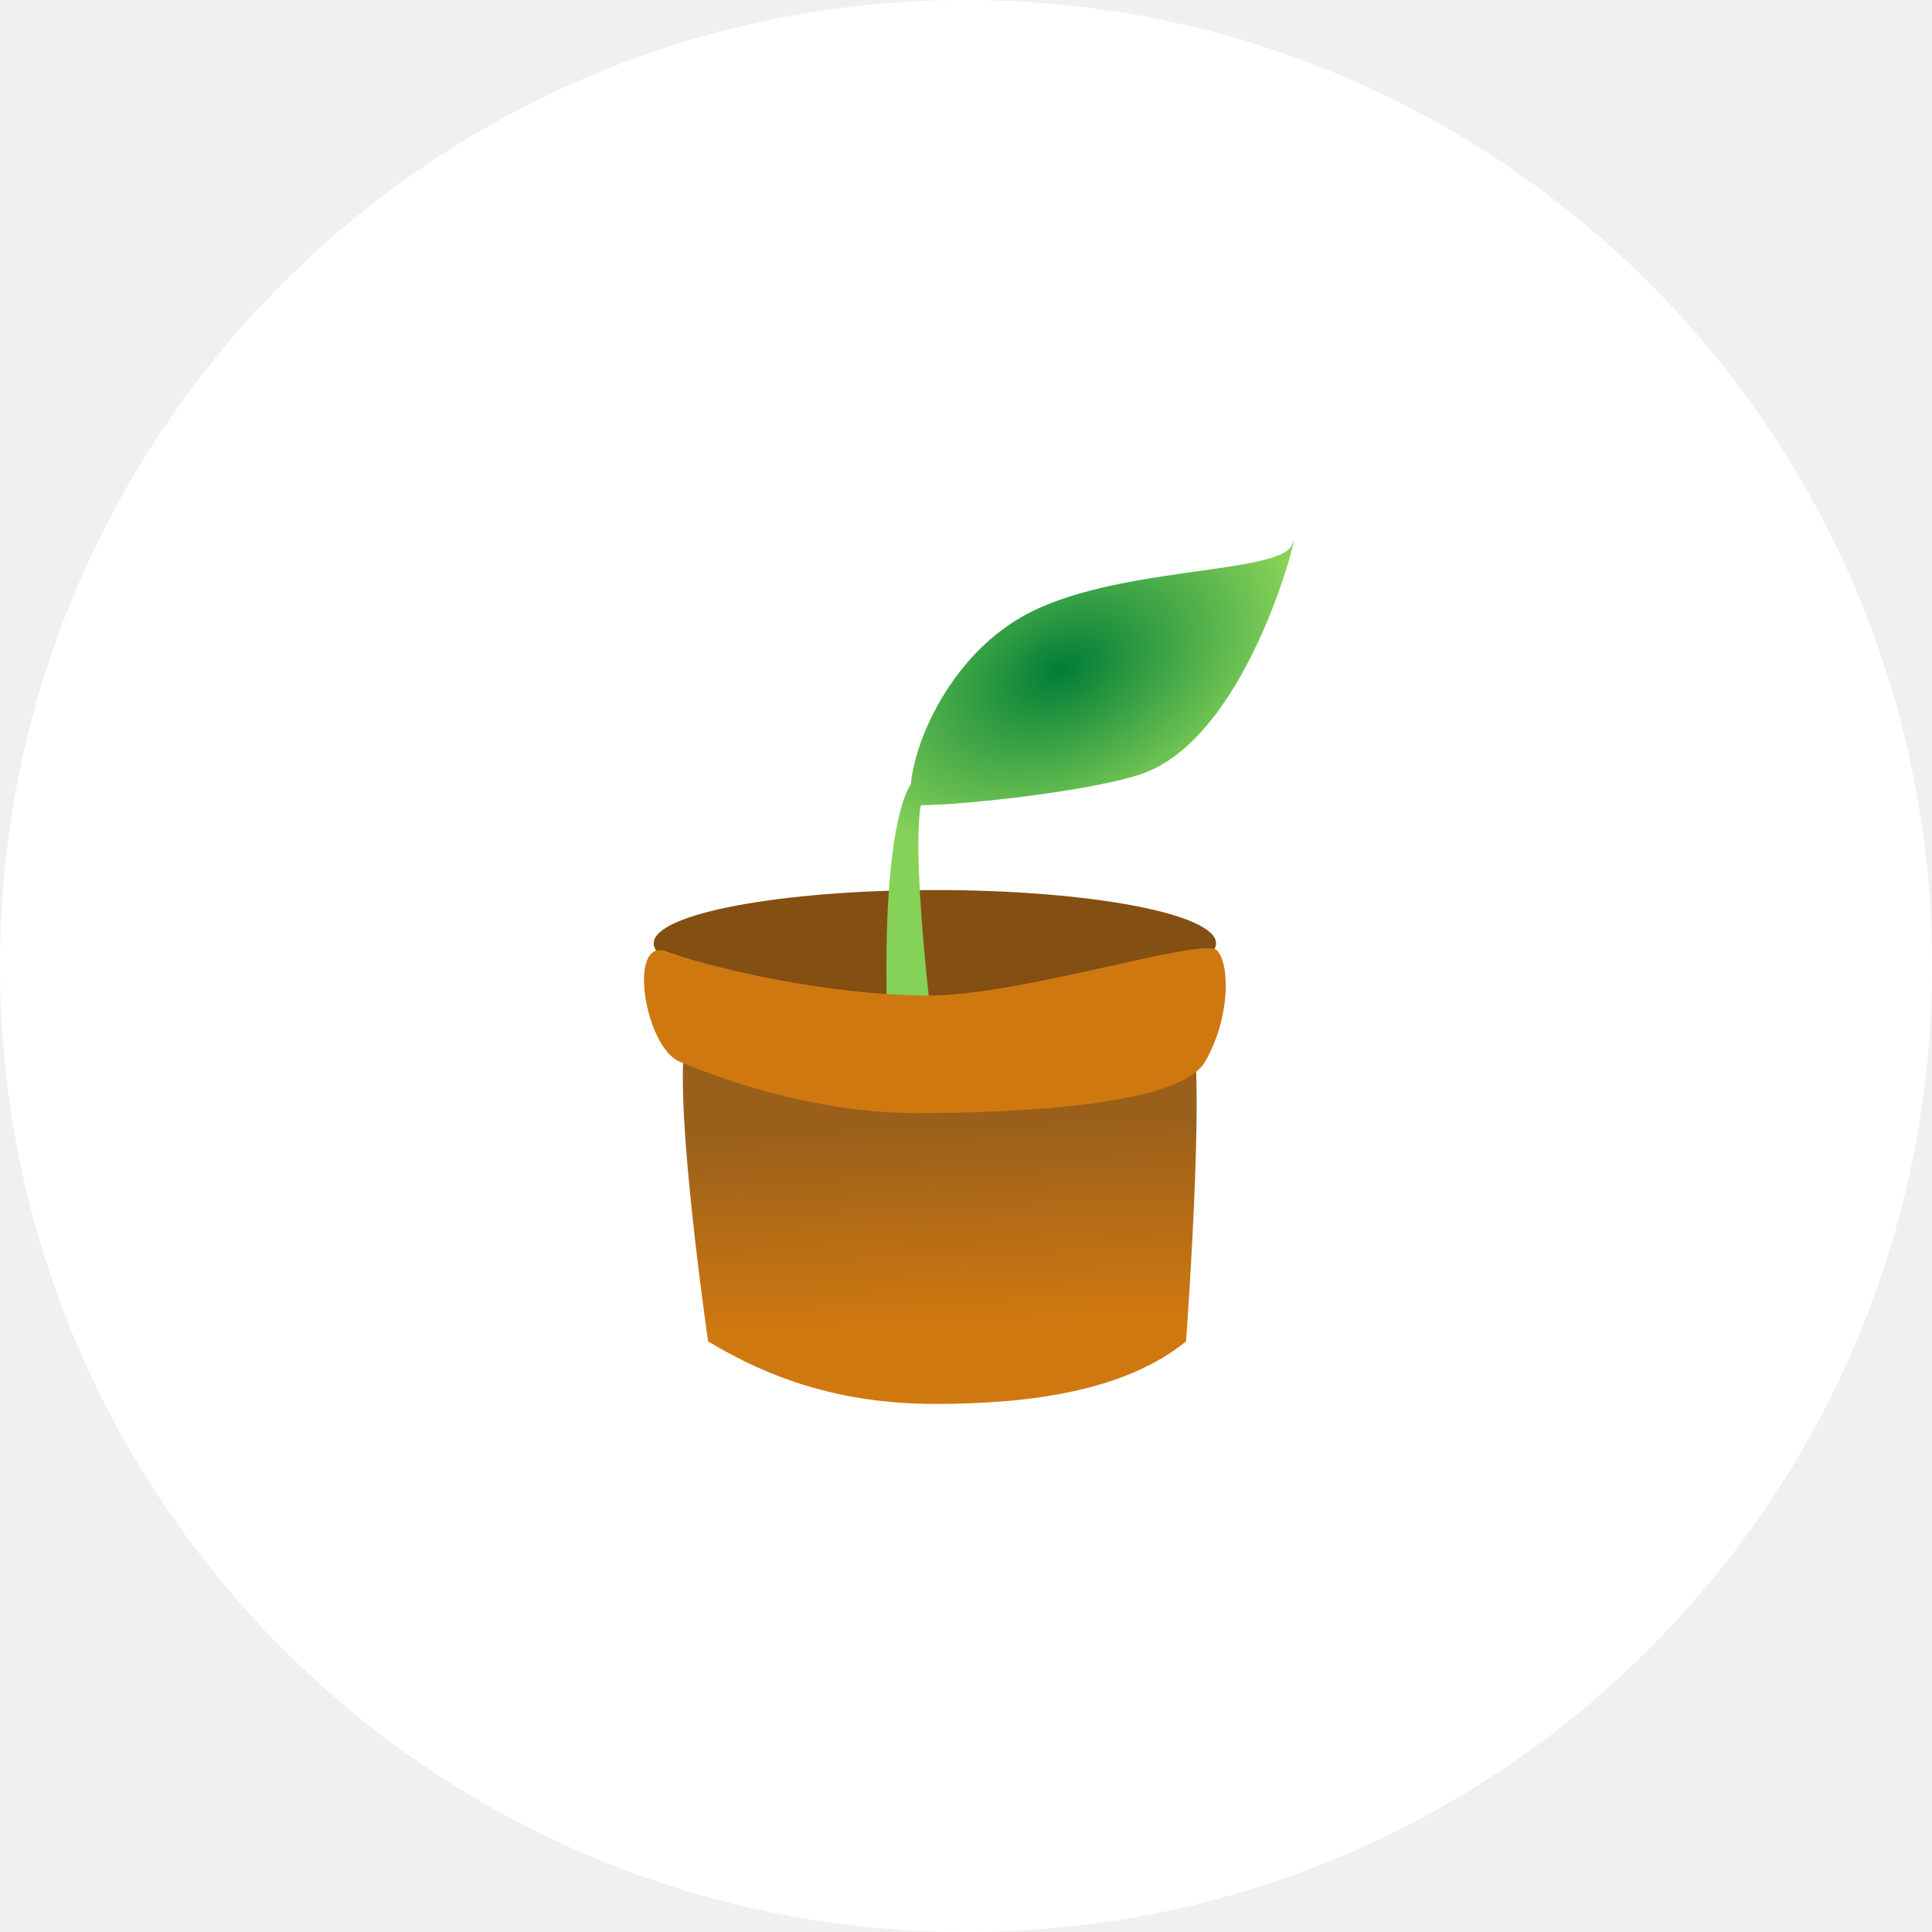
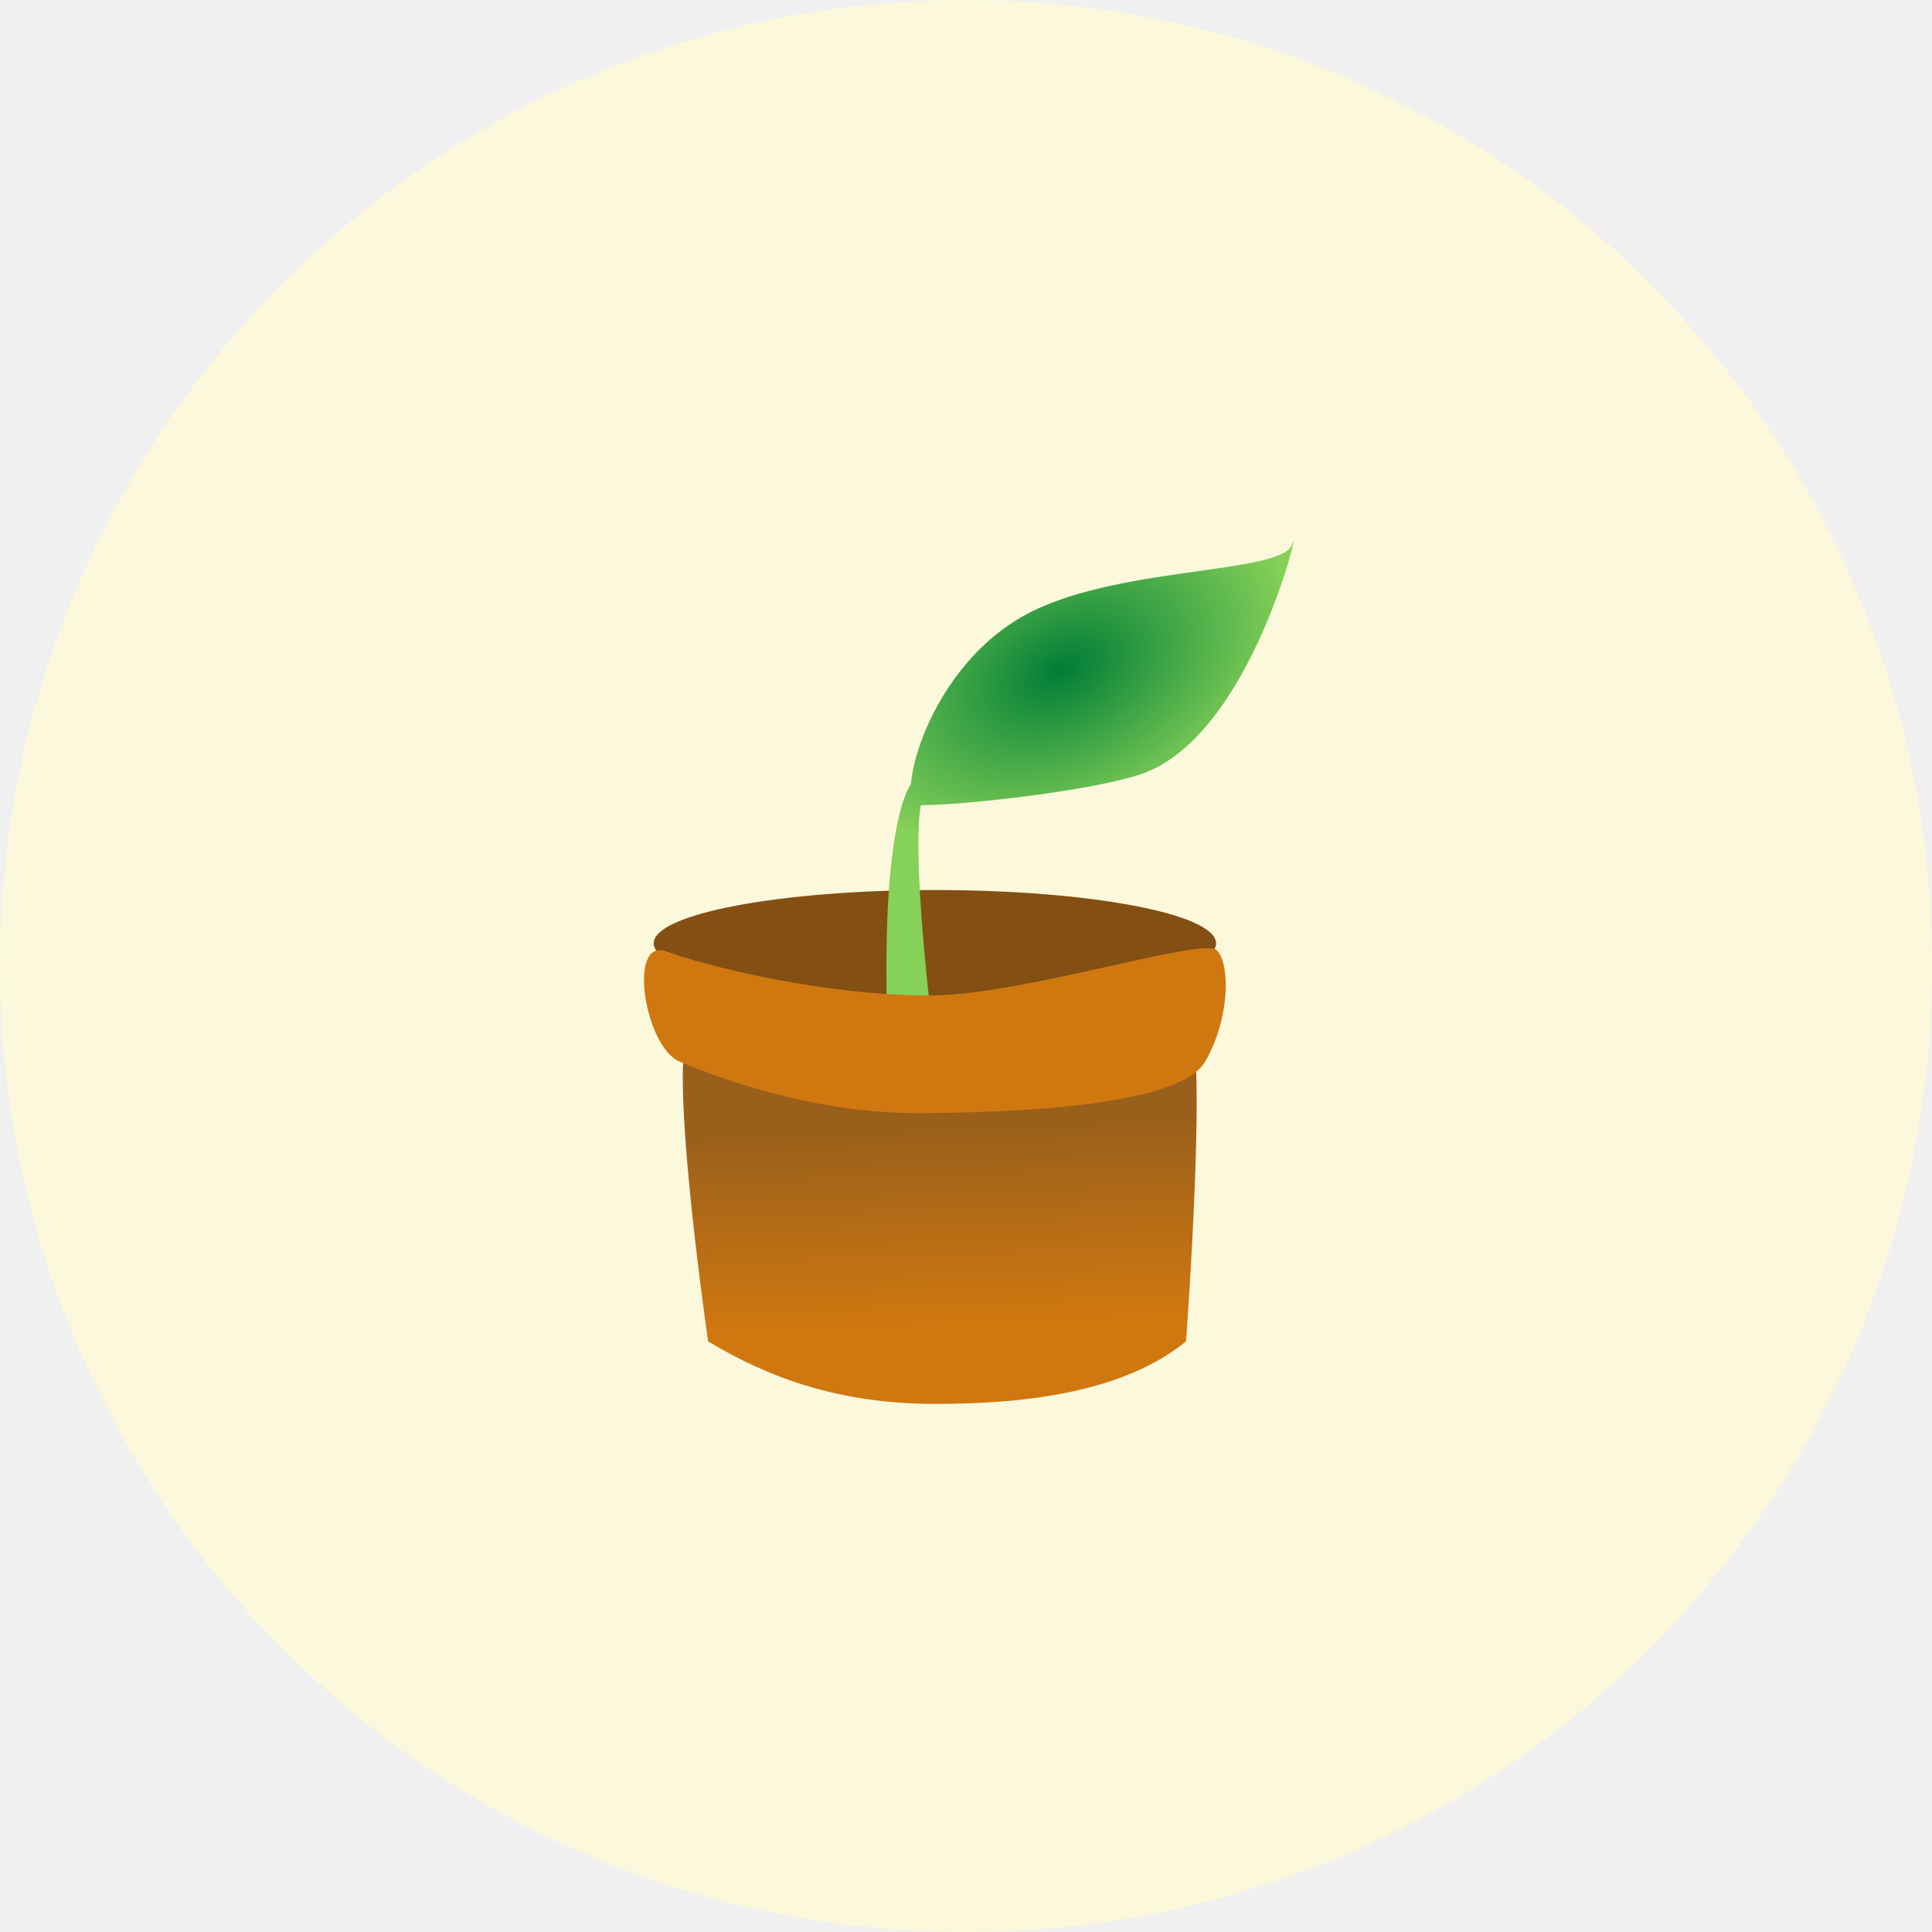
<svg xmlns="http://www.w3.org/2000/svg" width="150" height="150" viewBox="0 0 150 150" fill="none">
-   <circle cx="75" cy="75" r="75" fill="white" />
+   <circle cx="75" cy="75" r="75" fill="#FBF8DB" />
  <ellipse cx="72.584" cy="73.242" rx="21.831" ry="4.14" fill="#834F12" />
  <path d="M54.975 104.142C54.975 104.142 51.264 78.577 54.047 79.675C56.83 80.773 65.18 82.97 72.603 82.97C79.097 82.97 90.231 80.553 92.086 79.675C93.941 78.797 92.086 104.142 92.086 104.142C87.369 107.986 80.025 109 72.603 109C65.18 109 59.661 106.972 54.975 104.142Z" fill="url(#paint0_linear_479_5815)" />
  <path d="M79.295 47.914C73.683 51.159 70.981 57.65 70.721 60.895C70.721 60.895 67.854 64.137 69.162 85.234C69.26 86.815 73.268 86.804 73.06 85.234C70.48 65.76 71.501 62.514 71.501 62.514C74.878 62.514 84.908 61.383 88.649 60.084C97.223 57.106 101.12 39.8 100.341 42.234C99.561 44.668 86.311 43.857 79.295 47.914Z" fill="url(#paint1_radial_479_5815)" />
  <path d="M52.766 82.424C50.046 81.284 48.686 72.73 51.746 73.87C54.806 75.011 63.986 77.292 72.146 77.292C79.286 77.292 93.428 72.717 94.473 73.778C95.517 74.838 95.516 79.051 93.566 82.424C91.616 85.797 79.286 86.416 71.126 86.416C62.966 86.416 55.486 83.565 52.766 82.424Z" fill="#D07810" />
  <defs>
    <linearGradient id="paint0_linear_479_5815" x1="75.178" y1="130.301" x2="73.321" y2="83.628" gradientUnits="userSpaceOnUse">
      <stop offset="0.589" stop-color="#D07810" />
      <stop offset="0.914" stop-color="#9A601B" />
    </linearGradient>
    <radialGradient id="paint1_radial_479_5815" cx="0" cy="0" r="1" gradientUnits="userSpaceOnUse" gradientTransform="translate(82.4122 51.9672) rotate(-25.3199) scale(18.9706 12.3053)">
      <stop stop-color="#007D37" />
      <stop offset="1" stop-color="#86D158" />
    </radialGradient>
  </defs>
</svg>
